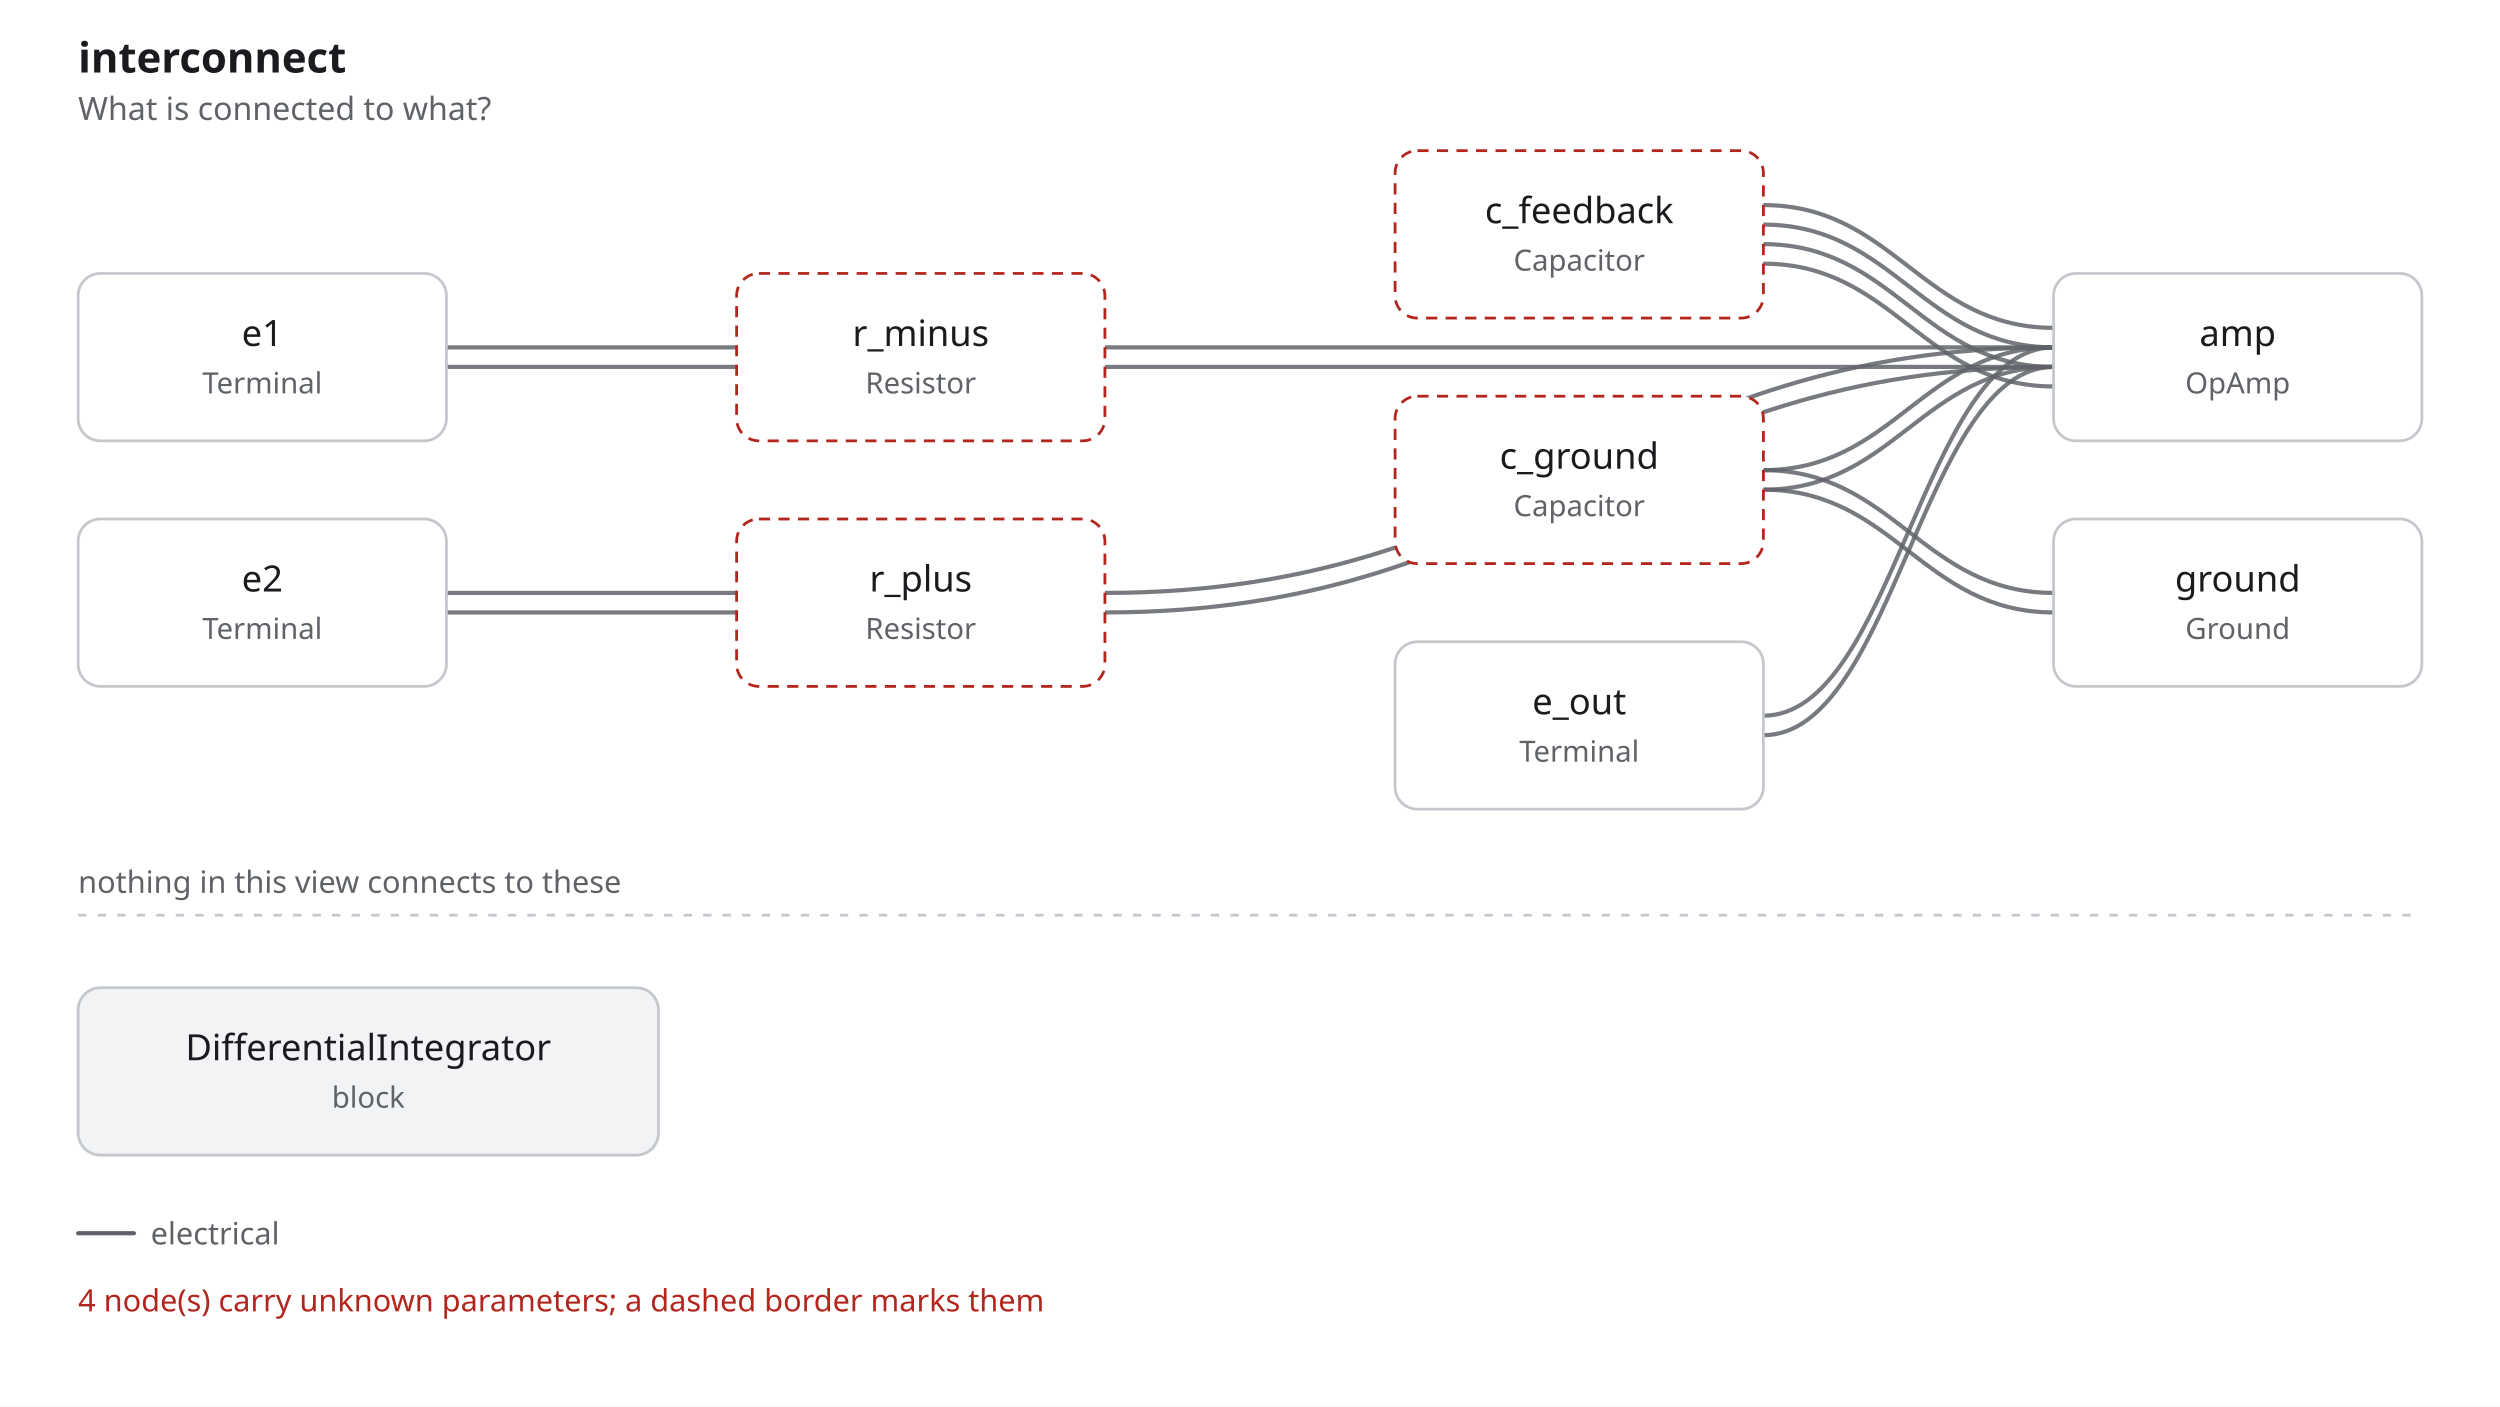
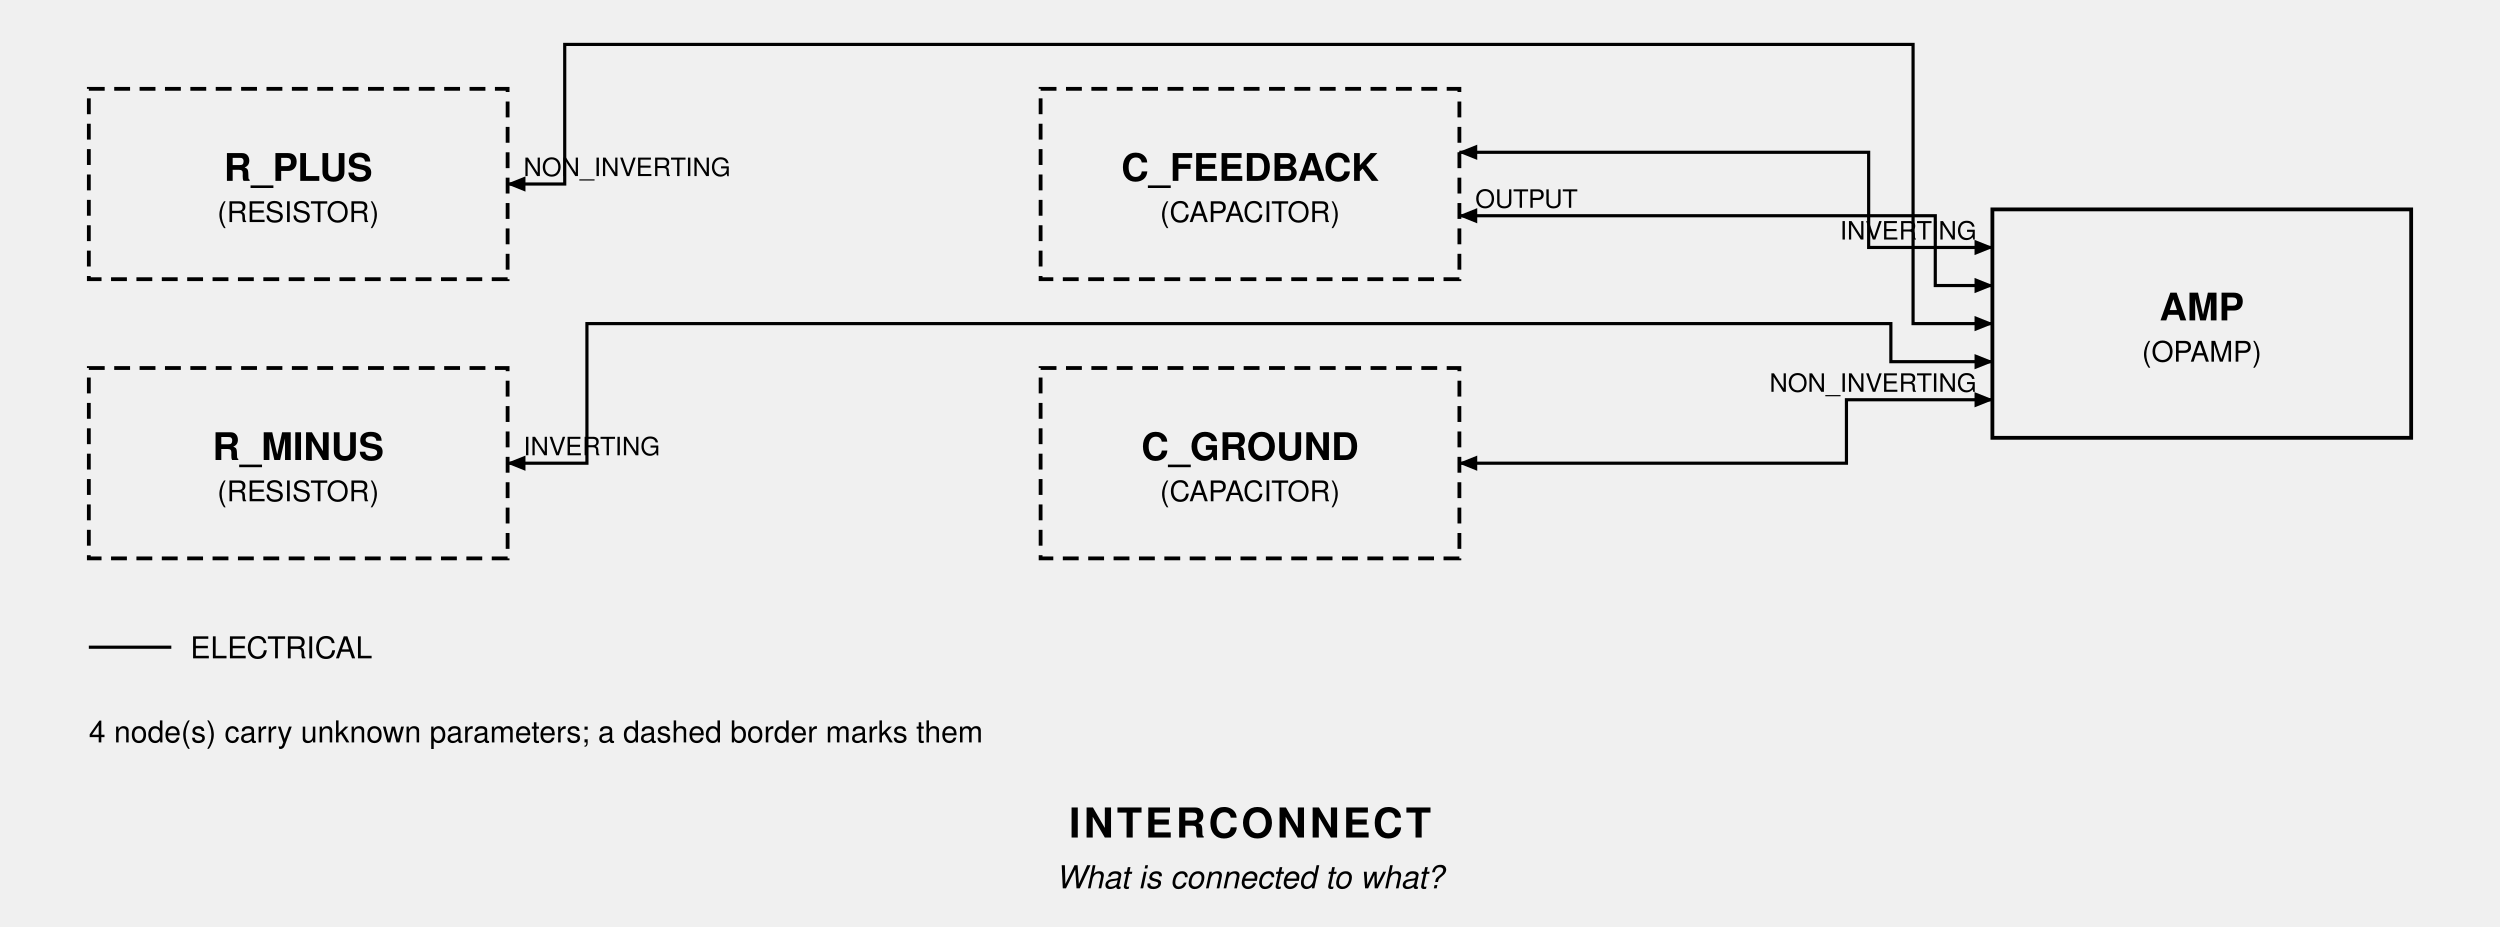
- <svg xmlns="http://www.w3.org/2000/svg" width="896" height="504" viewBox="0 0 896 504" font-family="system-ui, sans-serif">
-   <rect width="896" height="504" fill="#ffffff" />
-   <text x="28" y="26" font-size="15" font-weight="600" fill="#1b1b1f">interconnect</text>
-   <text x="28" y="43" font-size="11.5" fill="#5f6368">What is connected to what?</text>
-   <line x1="28" y1="328" x2="868" y2="328" stroke="#c4c7cc" stroke-width="1" stroke-dasharray="3 4" />
-   <text x="28" y="320" font-size="11" fill="#5f6368">nothing in this view connects to these</text>
-   <path d="M632.0,73.5 C678.8,73.5 689.2,117.5 736.0,117.5" fill="none" stroke="#5f6368" stroke-width="1.5" stroke-linecap="round" opacity="0.85" />
-   <path d="M632.0,80.5 C678.8,80.5 689.2,124.5 736.0,124.5" fill="none" stroke="#5f6368" stroke-width="1.5" stroke-linecap="round" opacity="0.85" />
-   <path d="M396.0,212.5 C549.0,212.5 583.0,124.5 736.0,124.5" fill="none" stroke="#5f6368" stroke-width="1.5" stroke-linecap="round" opacity="0.85" />
-   <path d="M396.0,219.5 C549.0,219.5 583.0,131.5 736.0,131.5" fill="none" stroke="#5f6368" stroke-width="1.5" stroke-linecap="round" opacity="0.85" />
-   <path d="M396.0,124.5 C549.0,124.5 583.0,124.5 736.0,124.5" fill="none" stroke="#5f6368" stroke-width="1.5" stroke-linecap="round" opacity="0.85" />
-   <path d="M396.0,131.5 C549.0,131.5 583.0,131.5 736.0,131.5" fill="none" stroke="#5f6368" stroke-width="1.5" stroke-linecap="round" opacity="0.85" />
-   <path d="M160.0,124.5 C206.8,124.5 217.2,124.5 264.0,124.5" fill="none" stroke="#5f6368" stroke-width="1.5" stroke-linecap="round" opacity="0.85" />
-   <path d="M160.0,131.5 C206.8,131.5 217.2,131.5 264.0,131.5" fill="none" stroke="#5f6368" stroke-width="1.5" stroke-linecap="round" opacity="0.85" />
-   <path d="M632.0,168.5 C678.8,168.5 689.2,212.5 736.0,212.5" fill="none" stroke="#5f6368" stroke-width="1.5" stroke-linecap="round" opacity="0.85" />
-   <path d="M632.0,175.5 C678.8,175.5 689.2,219.5 736.0,219.5" fill="none" stroke="#5f6368" stroke-width="1.5" stroke-linecap="round" opacity="0.85" />
-   <path d="M160.0,212.5 C206.8,212.5 217.2,212.5 264.0,212.5" fill="none" stroke="#5f6368" stroke-width="1.5" stroke-linecap="round" opacity="0.85" />
-   <path d="M160.0,219.5 C206.8,219.5 217.2,219.5 264.0,219.5" fill="none" stroke="#5f6368" stroke-width="1.5" stroke-linecap="round" opacity="0.85" />
-   <path d="M736.0,131.5 C689.2,131.5 678.8,87.5 632.0,87.5" fill="none" stroke="#5f6368" stroke-width="1.5" stroke-linecap="round" opacity="0.85" />
-   <path d="M736.0,138.5 C689.2,138.5 678.8,94.5 632.0,94.5" fill="none" stroke="#5f6368" stroke-width="1.5" stroke-linecap="round" opacity="0.85" />
-   <path d="M736.0,124.5 C689.2,124.5 678.8,168.5 632.0,168.5" fill="none" stroke="#5f6368" stroke-width="1.5" stroke-linecap="round" opacity="0.85" />
-   <path d="M736.0,131.5 C689.2,131.5 678.8,175.5 632.0,175.5" fill="none" stroke="#5f6368" stroke-width="1.5" stroke-linecap="round" opacity="0.85" />
-   <path d="M736.0,124.5 C689.2,124.5 678.8,256.5 632.0,256.5" fill="none" stroke="#5f6368" stroke-width="1.5" stroke-linecap="round" opacity="0.85" />
-   <path d="M736.0,131.5 C689.2,131.5 678.8,263.5 632.0,263.5" fill="none" stroke="#5f6368" stroke-width="1.5" stroke-linecap="round" opacity="0.85" />
+ <svg xmlns="http://www.w3.org/2000/svg" width="788" height="292" viewBox="0 0 788 292" font-family="Helvetica, Arial, sans-serif">
+   <defs>
+     <marker id="arrow" viewBox="0 0 8 8" refX="7.5" refY="4" markerWidth="6" markerHeight="6" orient="auto-start-reverse">
+       <path d="M0,0.8 L8,4 L0,7.2 Z" fill="#000000" />
+     </marker>
+   </defs>
+   <polyline points="460.0,68.0 610.0,68.0 610.0,90.0 628.0,90.0" fill="none" stroke="#000000" stroke-width="1" marker-start="url(#arrow)" marker-end="url(#arrow)" />
+   <polyline points="160.0,58.0 178.0,58.0 178.0,14.0 603.0,14.0 603.0,102.0 628.0,102.0" fill="none" stroke="#000000" stroke-width="1" marker-start="url(#arrow)" marker-end="url(#arrow)" />
+   <polyline points="160.0,146.0 185.0,146.0 185.0,102.0 596.0,102.0 596.0,114.0 628.0,114.0" fill="none" stroke="#000000" stroke-width="1" marker-start="url(#arrow)" marker-end="url(#arrow)" />
+   <polyline points="628.0,78.0 589.0,78.0 589.0,48.0 460.0,48.0" fill="none" stroke="#000000" stroke-width="1" marker-start="url(#arrow)" marker-end="url(#arrow)" />
+   <polyline points="628.0,126.0 582.0,126.0 582.0,146.0 460.0,146.0" fill="none" stroke="#000000" stroke-width="1" marker-start="url(#arrow)" marker-end="url(#arrow)" />
  <g>
-     <rect x="28" y="354" width="208" height="60" rx="8" fill="#f1f3f4" stroke="#c4c7cc" stroke-width="1" />
-     <text x="132" y="380" text-anchor="middle" font-size="13" font-weight="500" fill="#1b1b1f">DifferentialIntegrator</text>
-     <text x="132" y="397" text-anchor="middle" font-size="10.5" fill="#5f6368">block</text>
+     <rect x="328" y="28" width="132" height="60" fill="none" stroke="#000000" stroke-width="1.2" stroke-dasharray="5 3" />
+     <text x="394" y="57.0" text-anchor="middle" font-size="12" font-weight="bold" fill="#000000">C_FEEDBACK</text>
+     <text x="394" y="70.0" text-anchor="middle" font-size="9" fill="#000000">(CAPACITOR)</text>
  </g>
  <g>
-     <rect x="500" y="54" width="132" height="60" rx="8" fill="#ffffff" stroke="#b3261e" stroke-dasharray="4 3" stroke-width="1" />
-     <text x="566" y="80" text-anchor="middle" font-size="13" font-weight="500" fill="#1b1b1f">c_feedback</text>
-     <text x="566" y="97" text-anchor="middle" font-size="10.5" fill="#5f6368">Capacitor</text>
+     <rect x="28" y="28" width="132" height="60" fill="none" stroke="#000000" stroke-width="1.2" stroke-dasharray="5 3" />
+     <text x="94" y="57.0" text-anchor="middle" font-size="12" font-weight="bold" fill="#000000">R_PLUS</text>
+     <text x="94" y="70.0" text-anchor="middle" font-size="9" fill="#000000">(RESISTOR)</text>
  </g>
  <g>
-     <rect x="264" y="186" width="132" height="60" rx="8" fill="#ffffff" stroke="#b3261e" stroke-dasharray="4 3" stroke-width="1" />
-     <text x="330" y="212" text-anchor="middle" font-size="13" font-weight="500" fill="#1b1b1f">r_plus</text>
-     <text x="330" y="229" text-anchor="middle" font-size="10.5" fill="#5f6368">Resistor</text>
+     <rect x="28" y="116" width="132" height="60" fill="none" stroke="#000000" stroke-width="1.2" stroke-dasharray="5 3" />
+     <text x="94" y="145.0" text-anchor="middle" font-size="12" font-weight="bold" fill="#000000">R_MINUS</text>
+     <text x="94" y="158.0" text-anchor="middle" font-size="9" fill="#000000">(RESISTOR)</text>
  </g>
  <g>
-     <rect x="736" y="186" width="132" height="60" rx="8" fill="#ffffff" stroke="#c4c7cc" stroke-width="1" />
-     <text x="802" y="212" text-anchor="middle" font-size="13" font-weight="500" fill="#1b1b1f">ground</text>
-     <text x="802" y="229" text-anchor="middle" font-size="10.5" fill="#5f6368">Ground</text>
+     <rect x="328" y="116" width="132" height="60" fill="none" stroke="#000000" stroke-width="1.2" stroke-dasharray="5 3" />
+     <text x="394" y="145.0" text-anchor="middle" font-size="12" font-weight="bold" fill="#000000">C_GROUND</text>
+     <text x="394" y="158.0" text-anchor="middle" font-size="9" fill="#000000">(CAPACITOR)</text>
  </g>
  <g>
-     <rect x="264" y="98" width="132" height="60" rx="8" fill="#ffffff" stroke="#b3261e" stroke-dasharray="4 3" stroke-width="1" />
-     <text x="330" y="124" text-anchor="middle" font-size="13" font-weight="500" fill="#1b1b1f">r_minus</text>
-     <text x="330" y="141" text-anchor="middle" font-size="10.5" fill="#5f6368">Resistor</text>
+     <rect x="628" y="66" width="132" height="72" fill="none" stroke="#000000" stroke-width="1.2" />
+     <text x="694" y="101.0" text-anchor="middle" font-size="12" font-weight="bold" fill="#000000">AMP</text>
+     <text x="694" y="114.0" text-anchor="middle" font-size="9" fill="#000000">(OPAMP)</text>
  </g>
-   <g>
-     <rect x="28" y="98" width="132" height="60" rx="8" fill="#ffffff" stroke="#c4c7cc" stroke-width="1" />
-     <text x="94" y="124" text-anchor="middle" font-size="13" font-weight="500" fill="#1b1b1f">e1</text>
-     <text x="94" y="141" text-anchor="middle" font-size="10.5" fill="#5f6368">Terminal</text>
-   </g>
-   <g>
-     <rect x="500" y="142" width="132" height="60" rx="8" fill="#ffffff" stroke="#b3261e" stroke-dasharray="4 3" stroke-width="1" />
-     <text x="566" y="168" text-anchor="middle" font-size="13" font-weight="500" fill="#1b1b1f">c_ground</text>
-     <text x="566" y="185" text-anchor="middle" font-size="10.5" fill="#5f6368">Capacitor</text>
-   </g>
-   <g>
-     <rect x="500" y="230" width="132" height="60" rx="8" fill="#ffffff" stroke="#c4c7cc" stroke-width="1" />
-     <text x="566" y="256" text-anchor="middle" font-size="13" font-weight="500" fill="#1b1b1f">e_out</text>
-     <text x="566" y="273" text-anchor="middle" font-size="10.5" fill="#5f6368">Terminal</text>
-   </g>
-   <g>
-     <rect x="28" y="186" width="132" height="60" rx="8" fill="#ffffff" stroke="#c4c7cc" stroke-width="1" />
-     <text x="94" y="212" text-anchor="middle" font-size="13" font-weight="500" fill="#1b1b1f">e2</text>
-     <text x="94" y="229" text-anchor="middle" font-size="10.5" fill="#5f6368">Terminal</text>
-   </g>
-   <g>
-     <rect x="736" y="98" width="132" height="60" rx="8" fill="#ffffff" stroke="#c4c7cc" stroke-width="1" />
-     <text x="802" y="124" text-anchor="middle" font-size="13" font-weight="500" fill="#1b1b1f">amp</text>
-     <text x="802" y="141" text-anchor="middle" font-size="10.5" fill="#5f6368">OpAmp</text>
-   </g>
-   <line x1="28" y1="442" x2="48" y2="442" stroke="#5f6368" stroke-width="1.5" stroke-linecap="round" />
-   <text x="54" y="446" font-size="11" fill="#5f6368">electrical</text>
-   <text x="28" y="470" font-size="11" fill="#b3261e">4 node(s) carry unknown parameters; a dashed border marks them</text>
+   <text x="465.0" y="65.5" text-anchor="start" font-size="8" fill="#000000">OUTPUT</text>
+   <text x="165.0" y="55.5" text-anchor="start" font-size="8" fill="#000000">NON_INVERTING</text>
+   <text x="165.0" y="143.5" text-anchor="start" font-size="8" fill="#000000">INVERTING</text>
+   <text x="623.0" y="75.5" text-anchor="end" font-size="8" fill="#000000">INVERTING</text>
+   <text x="623.0" y="123.5" text-anchor="end" font-size="8" fill="#000000">NON_INVERTING</text>
+   <line x1="28" y1="204" x2="54" y2="204" stroke="#000000" stroke-width="1" />
+   <text x="60" y="207.5" font-size="9.5" fill="#000000">ELECTRICAL</text>
+   <text x="28" y="234" font-size="9.5" fill="#000000">4 node(s) carry unknown parameters; a dashed border marks them</text>
+   <text x="394.0" y="264" text-anchor="middle" font-size="13" font-weight="bold" letter-spacing="0.08em" fill="#000000">INTERCONNECT</text>
+   <text x="394.0" y="280" text-anchor="middle" font-size="10" font-style="italic" fill="#000000">What is connected to what?</text>
</svg>
